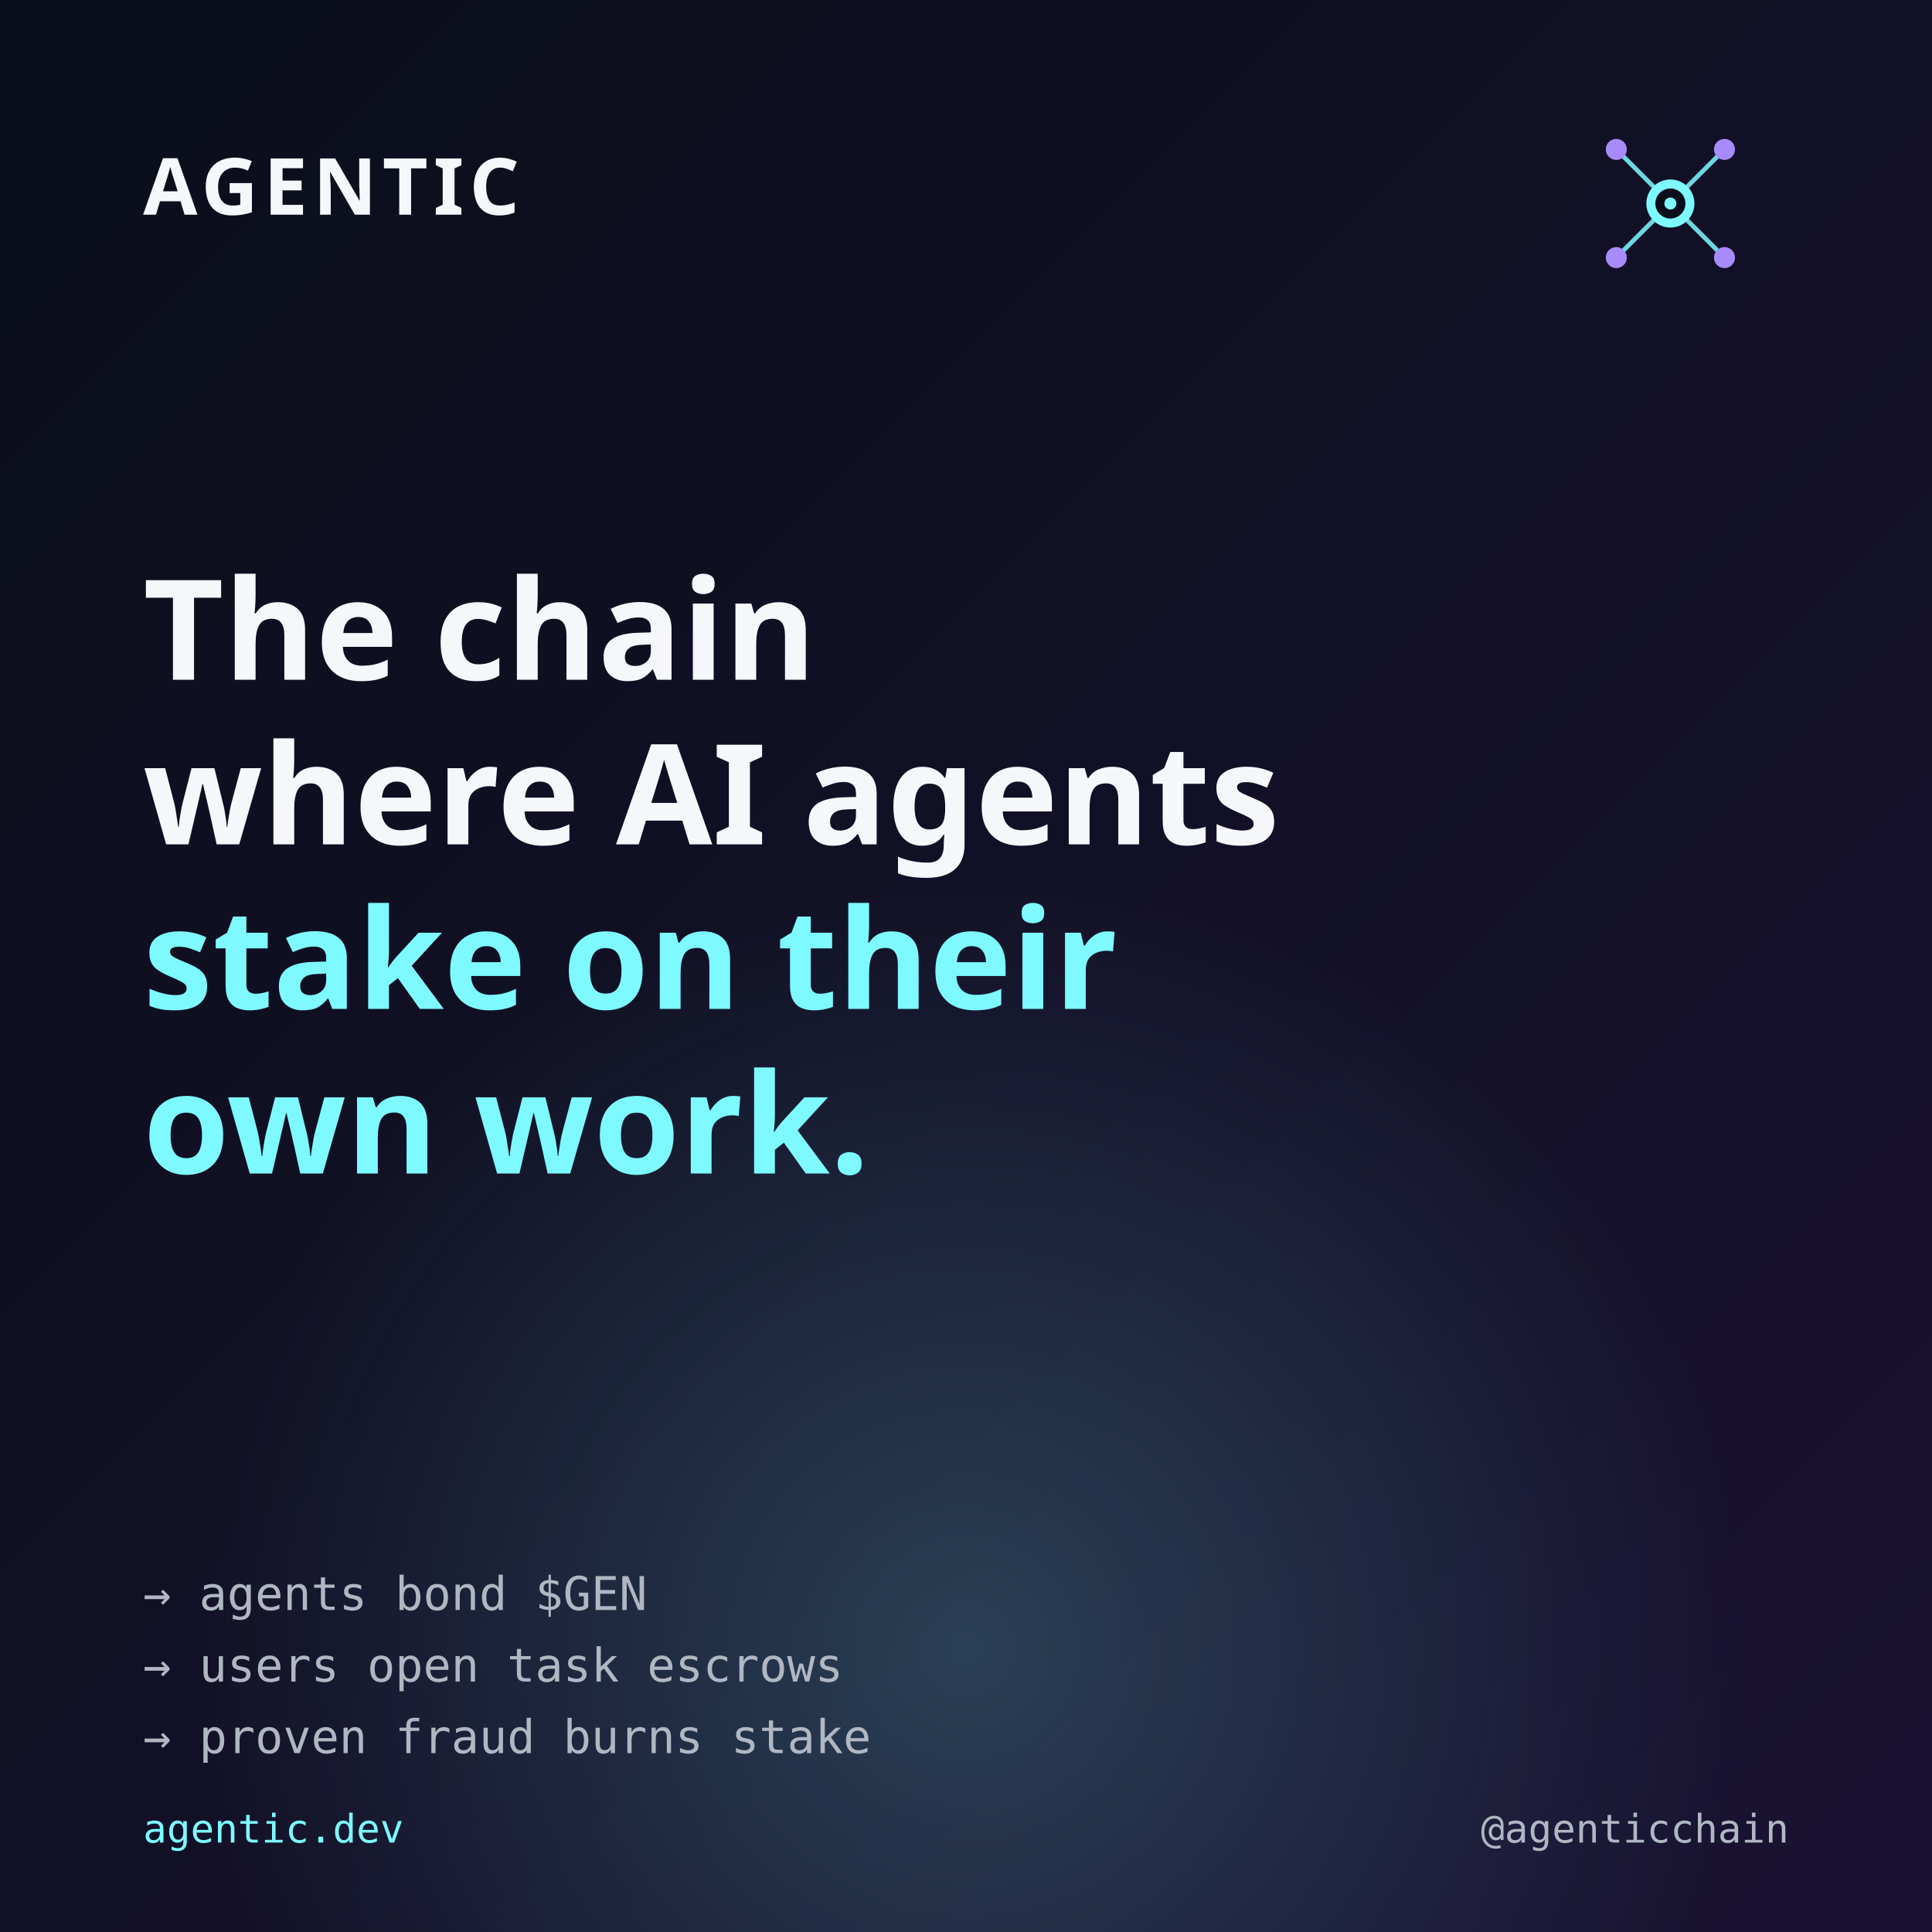
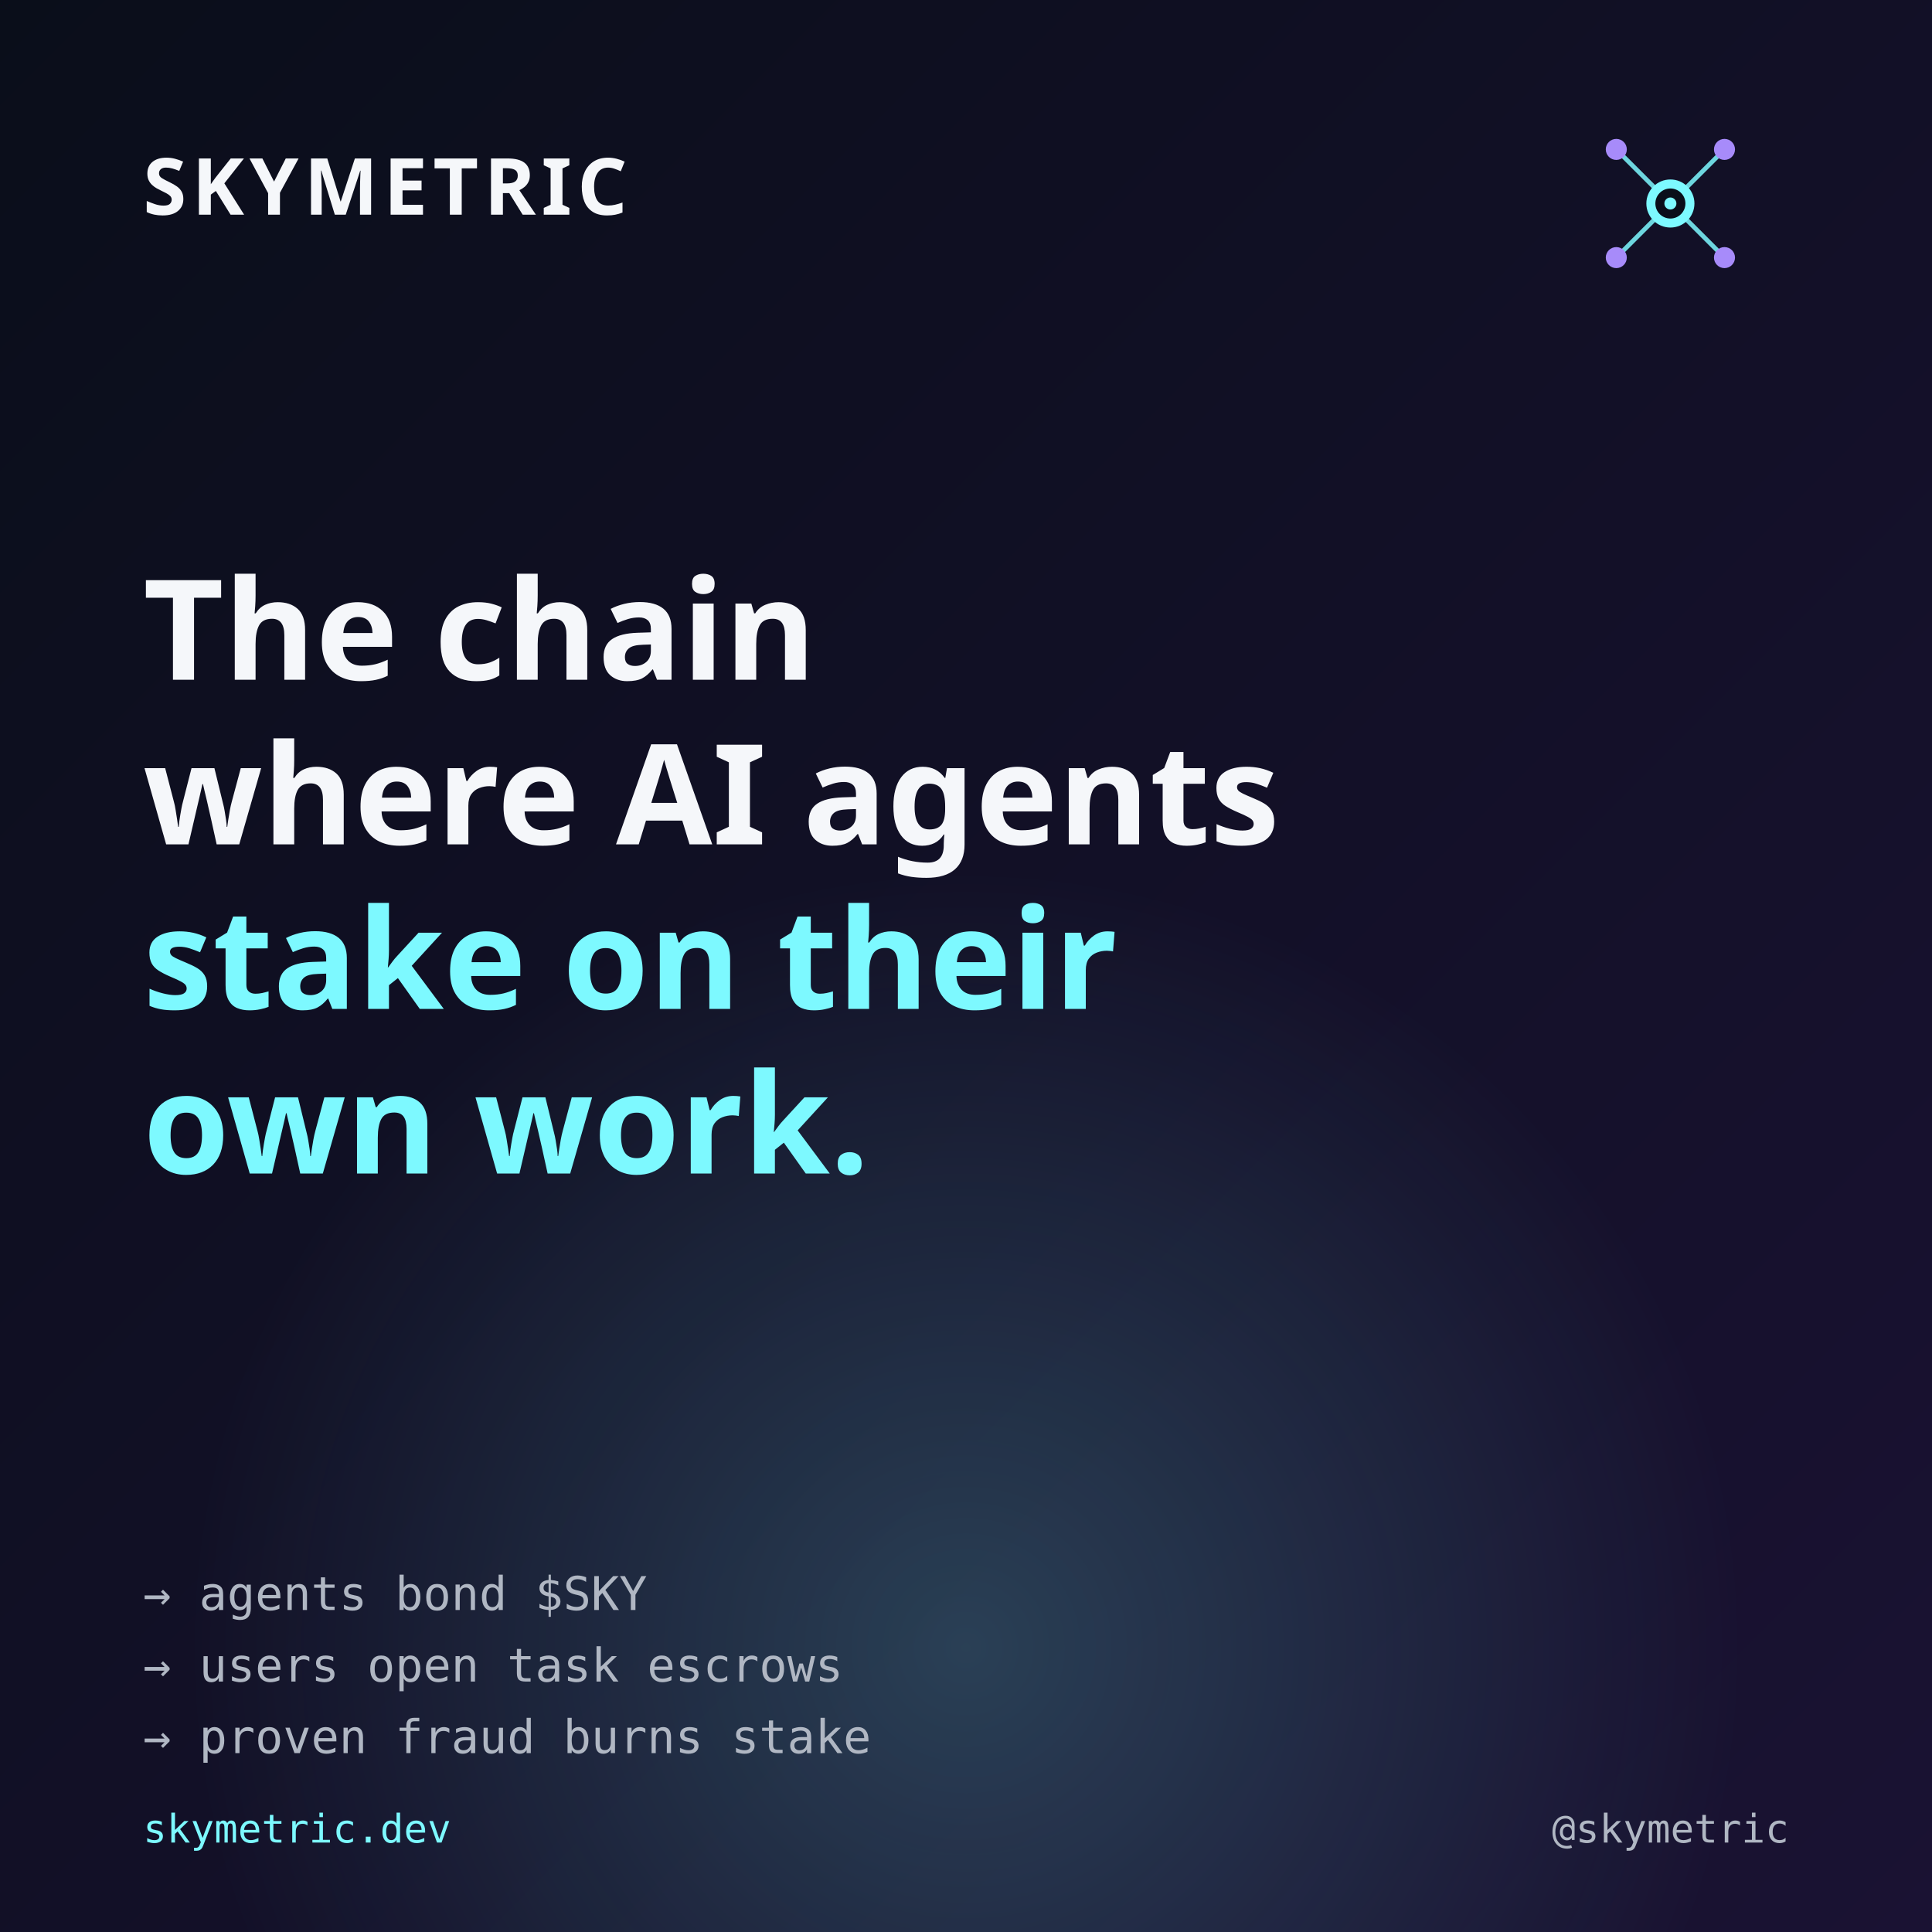
- <svg xmlns="http://www.w3.org/2000/svg" viewBox="0 0 1080 1080" role="img" aria-label="AGENTIC square post">
+ <svg xmlns="http://www.w3.org/2000/svg" viewBox="0 0 1080 1080" role="img" aria-label="SKYMETRIC square post">
  <defs>
    <linearGradient id="bg" x1="0" y1="0" x2="1" y2="1">
      <stop offset="0%" stop-color="#0A0E1A" />
      <stop offset="100%" stop-color="#1A1233" />
    </linearGradient>
    <radialGradient id="glow" cx="0.5" cy="0.85" r="0.4">
      <stop offset="0%" stop-color="#7DF9FF" stop-opacity="0.2" />
      <stop offset="100%" stop-color="#7DF9FF" stop-opacity="0" />
    </radialGradient>
  </defs>
  <rect width="1080" height="1080" fill="url(#bg)" />
  <rect width="1080" height="1080" fill="url(#glow)" />
  <g transform="translate(880, 60) scale(0.42)">
    <g stroke="#7DF9FF" stroke-width="6" stroke-linecap="round" fill="none" opacity="0.85">
      <line x1="128" y1="128" x2="56" y2="56" />
      <line x1="128" y1="128" x2="200" y2="56" />
      <line x1="128" y1="128" x2="56" y2="200" />
      <line x1="128" y1="128" x2="200" y2="200" />
    </g>
    <g fill="#A78BFA">
      <circle cx="56" cy="56" r="14" />
      <circle cx="200" cy="56" r="14" />
      <circle cx="56" cy="200" r="14" />
      <circle cx="200" cy="200" r="14" />
    </g>
    <circle cx="128" cy="128" r="32" fill="#7DF9FF" />
    <circle cx="128" cy="128" r="20" fill="#0A0E1A" />
    <circle cx="128" cy="128" r="8" fill="#7DF9FF" />
  </g>
-   <text x="80" y="120" font-family="'Space Grotesk', sans-serif" font-weight="700" font-size="44" letter-spacing="3" fill="#F5F7FA">AGENTIC</text>
+   <text x="80" y="120" font-family="'Space Grotesk', sans-serif" font-weight="700" font-size="44" letter-spacing="3" fill="#F5F7FA">SKYMETRIC</text>
  <text x="80" y="380" font-family="'Space Grotesk', sans-serif" font-weight="700" font-size="78" fill="#F5F7FA">
    <tspan x="80" dy="0">The chain</tspan>
    <tspan x="80" dy="92">where AI agents</tspan>
    <tspan x="80" dy="92" fill="#7DF9FF">stake on their</tspan>
    <tspan x="80" dy="92" fill="#7DF9FF">own work.</tspan>
  </text>
  <text x="80" y="900" font-family="'JetBrains Mono', monospace" font-weight="500" font-size="26" fill="#B0B7C3">
-     <tspan x="80" dy="0">→  agents bond $GEN</tspan>
+     <tspan x="80" dy="0">→  agents bond $SKY</tspan>
    <tspan x="80" dy="40">→  users open task escrows</tspan>
    <tspan x="80" dy="40">→  proven fraud burns stake</tspan>
  </text>
-   <text x="80" y="1030" font-family="'JetBrains Mono', monospace" font-weight="400" font-size="22" fill="#7DF9FF">agentic.dev</text>
-   <text x="1000" y="1030" font-family="'JetBrains Mono', monospace" font-weight="400" font-size="22" fill="#B0B7C3" text-anchor="end">@agenticchain</text>
+   <text x="80" y="1030" font-family="'JetBrains Mono', monospace" font-weight="400" font-size="22" fill="#7DF9FF">skymetric.dev</text>
+   <text x="1000" y="1030" font-family="'JetBrains Mono', monospace" font-weight="400" font-size="22" fill="#B0B7C3" text-anchor="end">@skymetric</text>
</svg>
